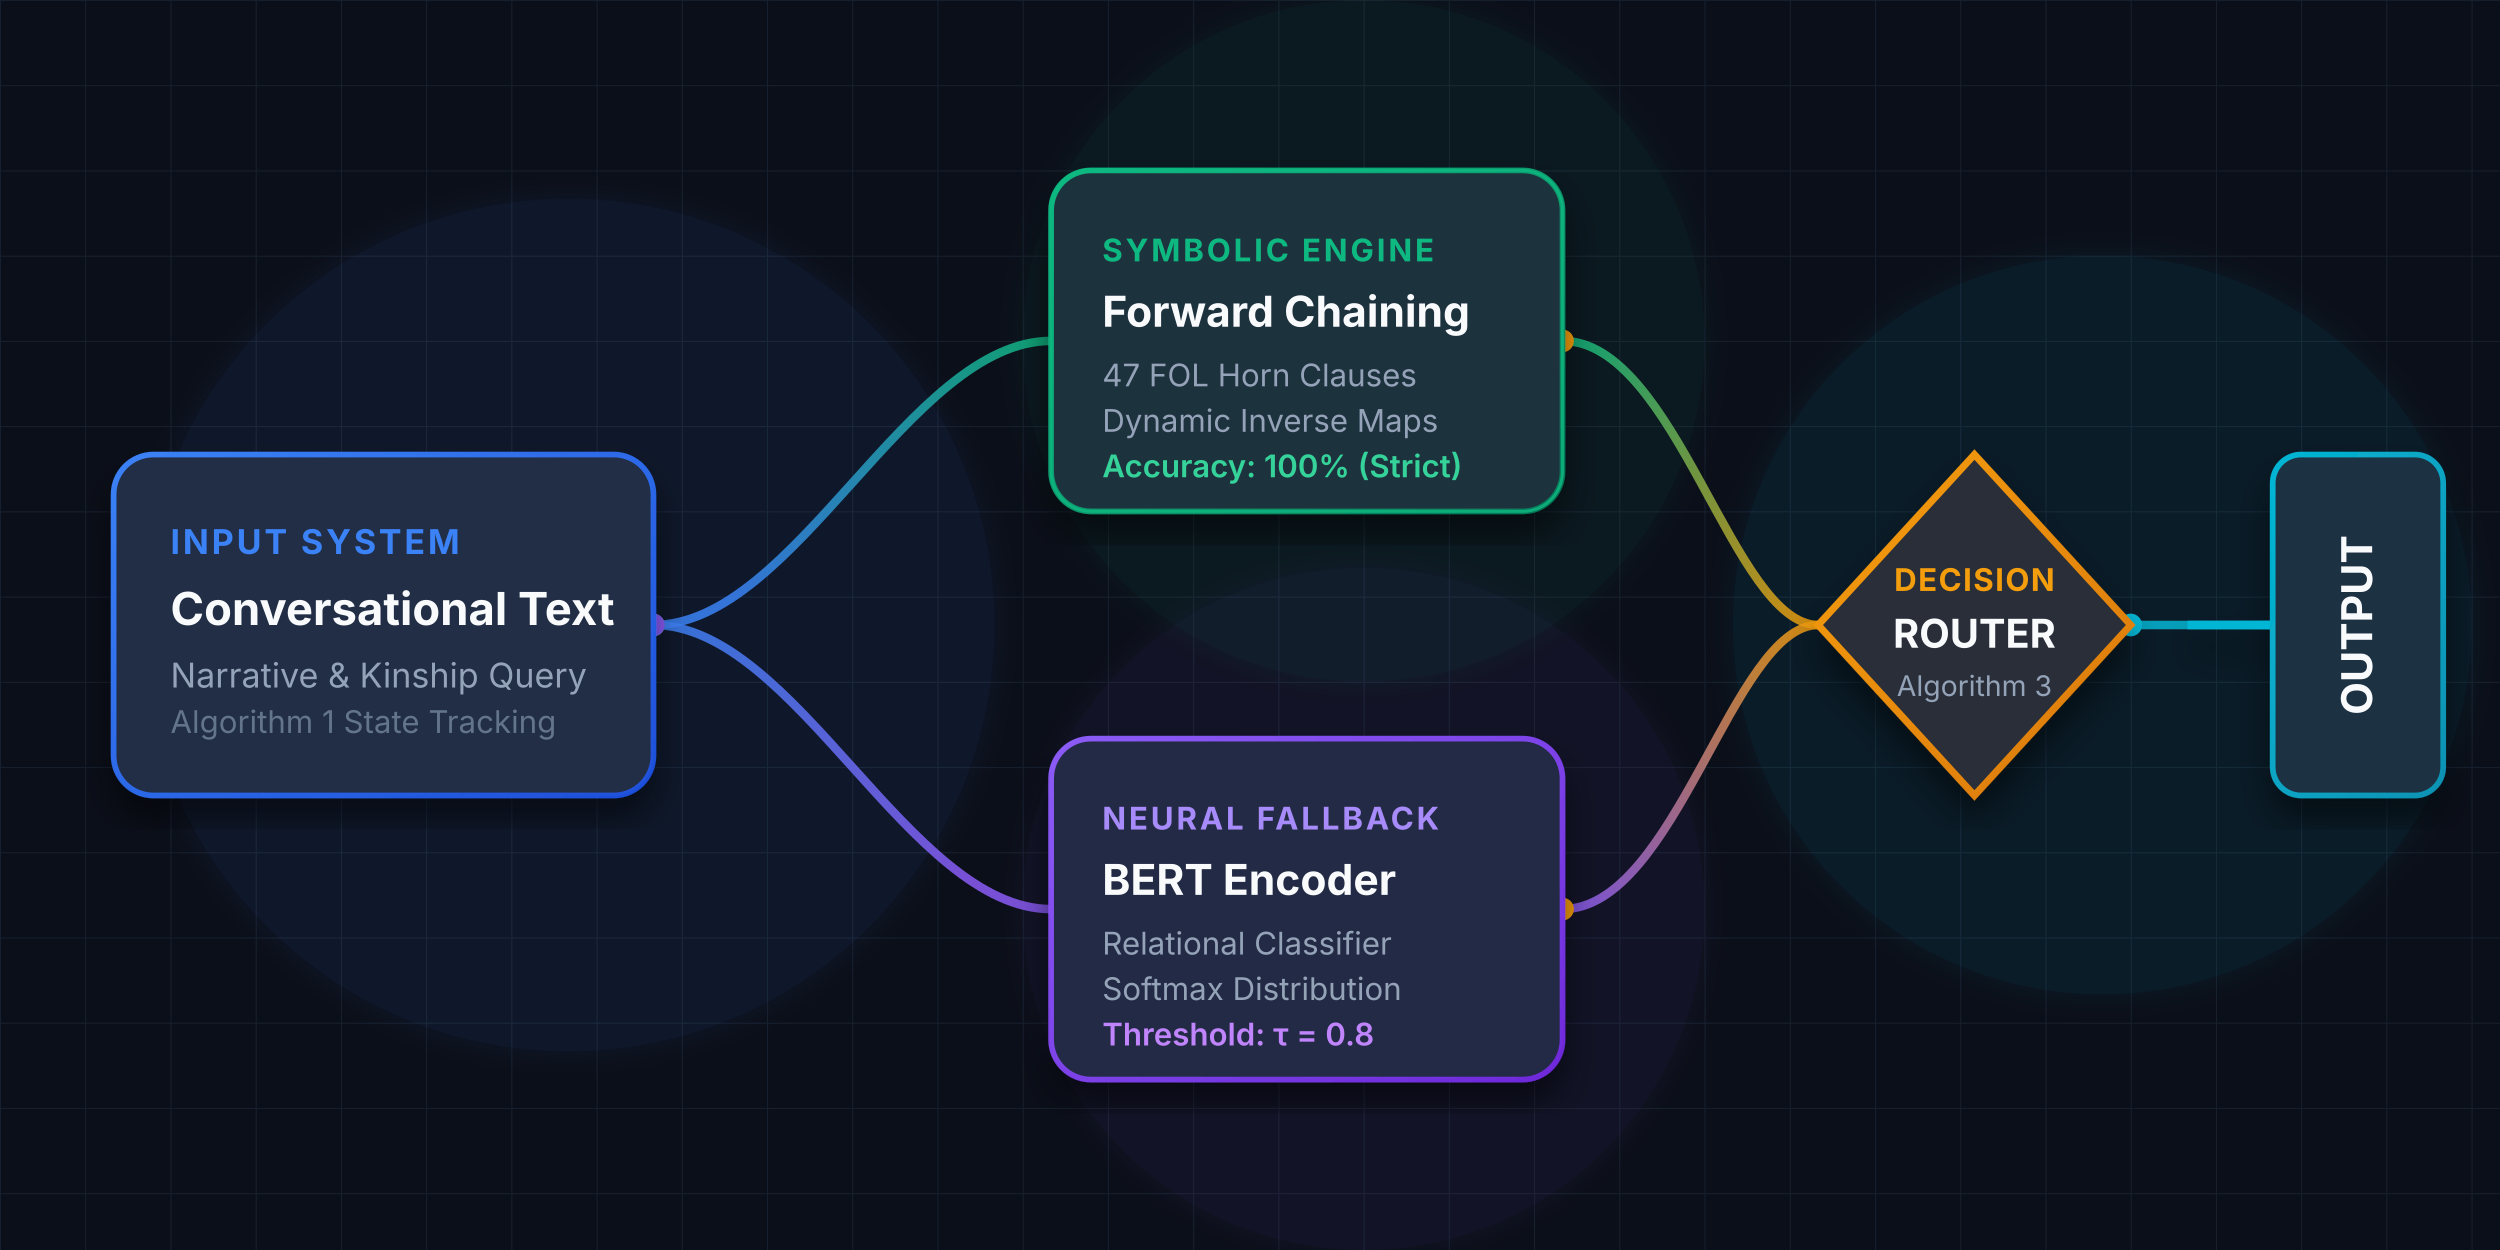
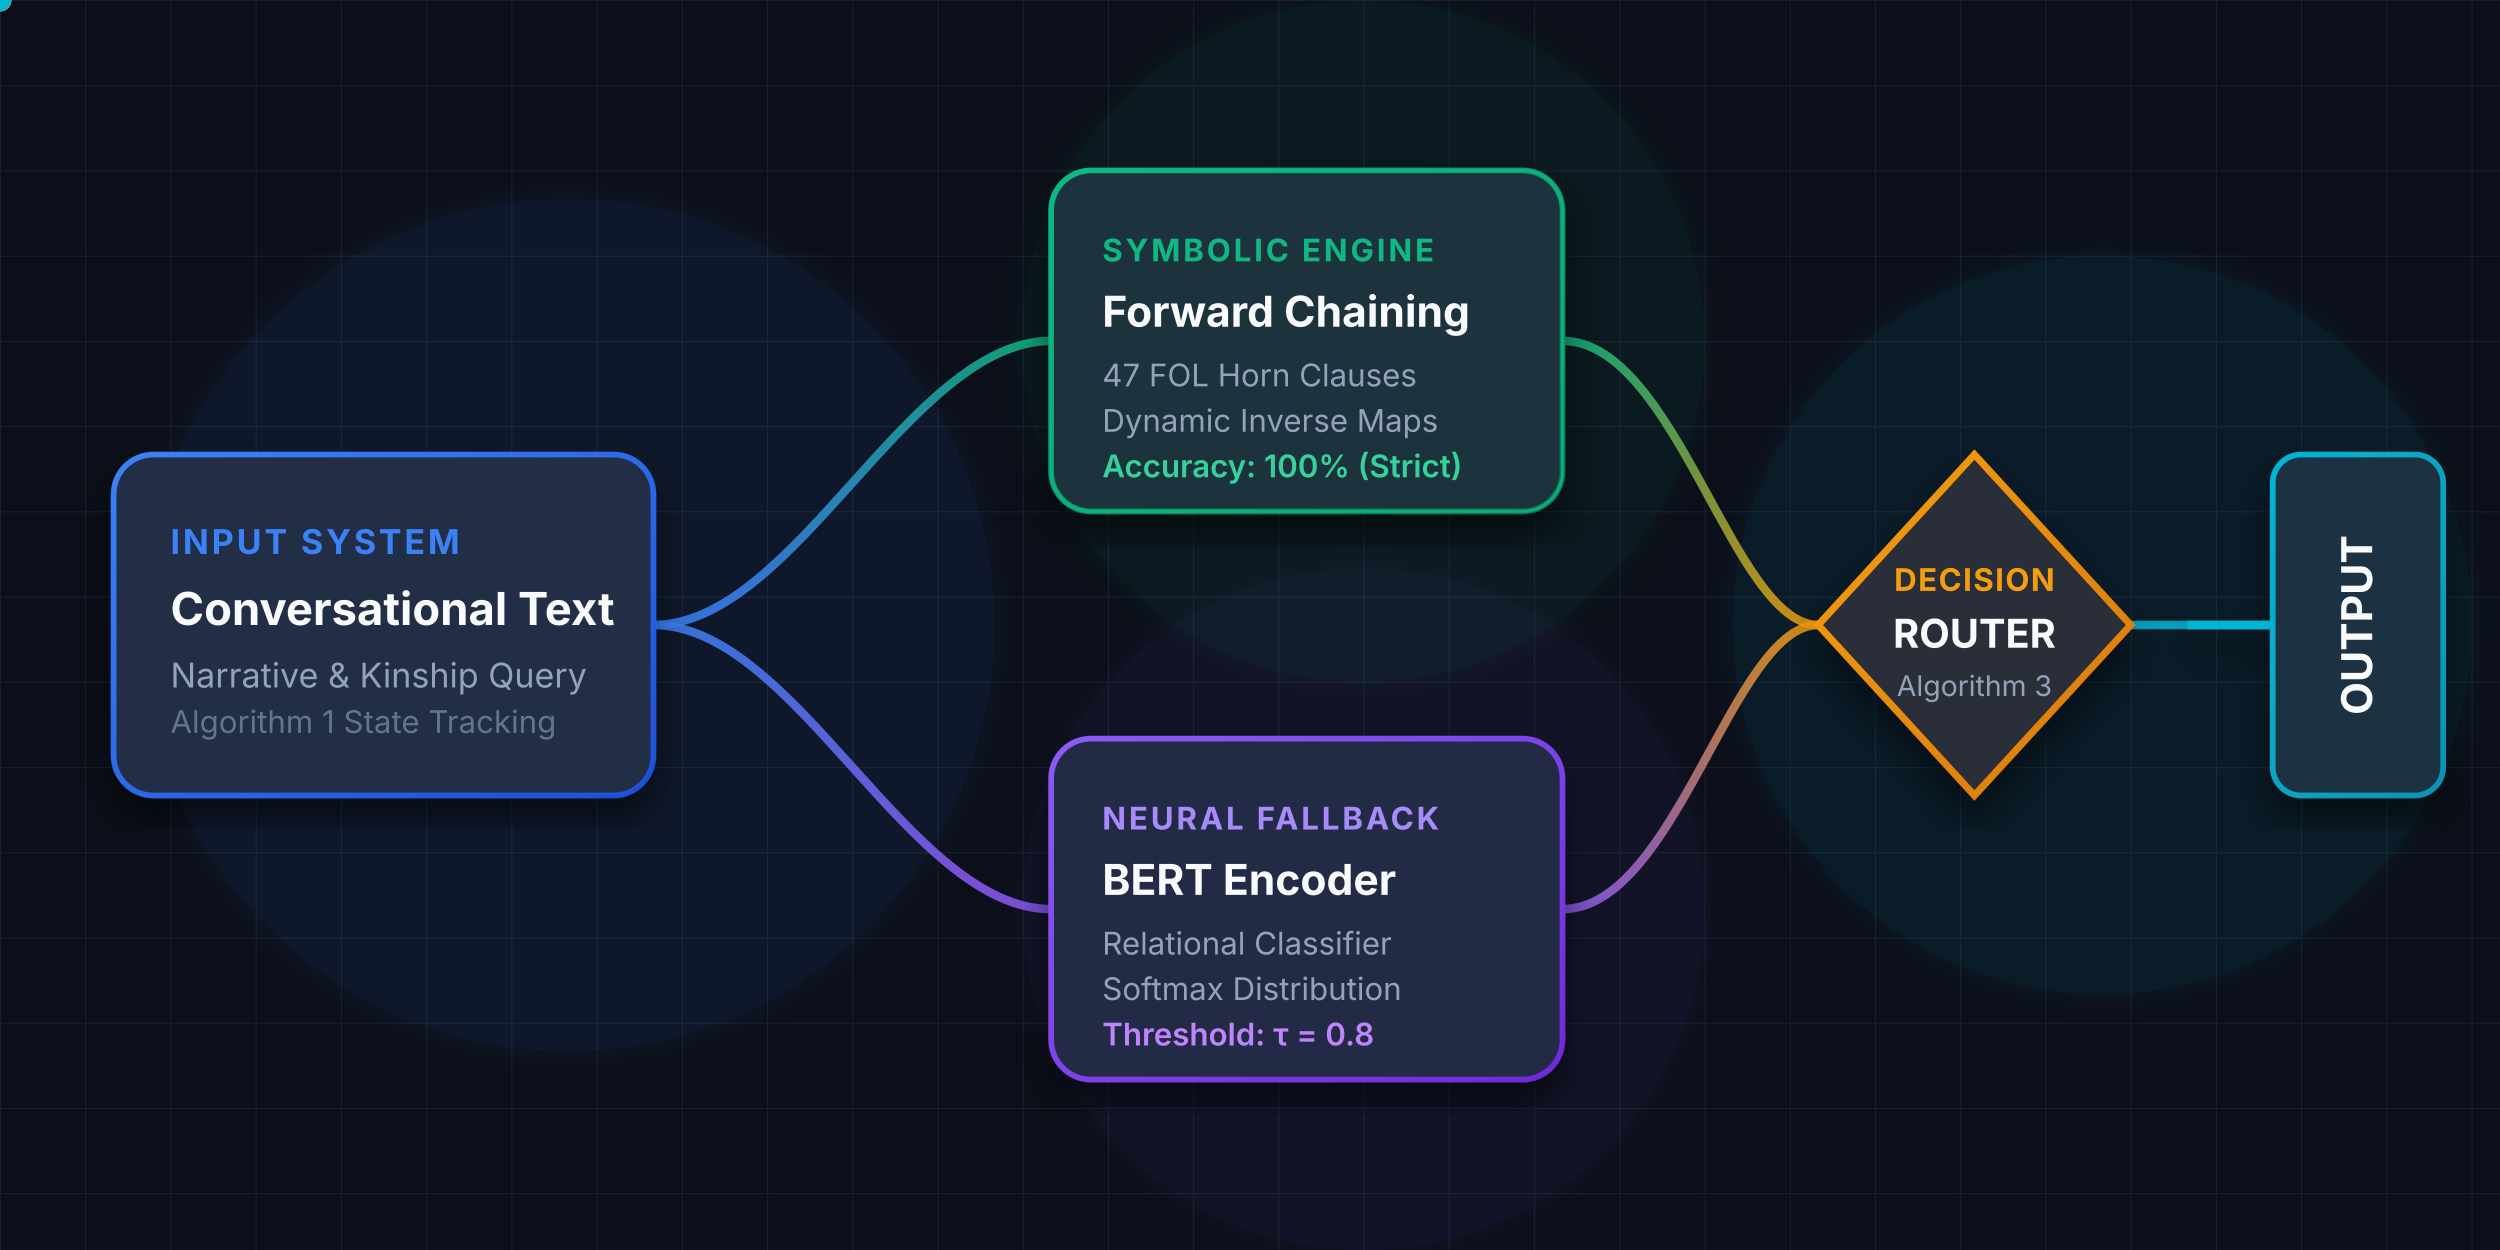
<svg xmlns="http://www.w3.org/2000/svg" viewBox="0 0 880 440" width="100%" height="100%" style="background: #0B0F19; font-family: system-ui, -apple-system, sans-serif;">
  <defs>
    <pattern id="grid" width="30" height="30" patternUnits="userSpaceOnUse">
      <path d="M 30 0 L 0 0 0 30" fill="none" stroke="#1E293B" stroke-width="0.7" opacity="0.6" />
    </pattern>
    <linearGradient id="grad-input" x1="0%" y1="0%" x2="100%" y2="100%">
      <stop offset="0%" stop-color="#3B82F6" />
      <stop offset="100%" stop-color="#1D4ED8" />
    </linearGradient>
    <linearGradient id="grad-symbolic" x1="0%" y1="0%" x2="100%" y2="100%">
      <stop offset="0%" stop-color="#10B981" />
      <stop offset="100%" stop-color="#047857" />
    </linearGradient>
    <linearGradient id="grad-neural" x1="0%" y1="0%" x2="100%" y2="100%">
      <stop offset="0%" stop-color="#8B5CF6" />
      <stop offset="100%" stop-color="#6D28D9" />
    </linearGradient>
    <linearGradient id="grad-orchestrator" x1="0%" y1="0%" x2="100%" y2="100%">
      <stop offset="0%" stop-color="#F59E0B" />
      <stop offset="100%" stop-color="#D97706" />
    </linearGradient>
    <linearGradient id="grad-output" x1="0%" y1="0%" x2="100%" y2="100%">
      <stop offset="0%" stop-color="#06B6D4" />
      <stop offset="100%" stop-color="#0891B2" />
    </linearGradient>
    <linearGradient id="grad-path-sym" x1="0%" y1="50%" x2="100%" y2="0%">
      <stop offset="0%" stop-color="#3B82F6" />
      <stop offset="100%" stop-color="#10B981" />
    </linearGradient>
    <linearGradient id="grad-path-neu" x1="0%" y1="0%" x2="100%" y2="50%">
      <stop offset="0%" stop-color="#3B82F6" />
      <stop offset="100%" stop-color="#8B5CF6" />
    </linearGradient>
    <linearGradient id="grad-path-merge-sym" x1="0%" y1="0%" x2="100%" y2="100%">
      <stop offset="0%" stop-color="#10B981" />
      <stop offset="100%" stop-color="#F59E0B" />
    </linearGradient>
    <linearGradient id="grad-path-merge-neu" x1="0%" y1="100%" x2="100%" y2="0%">
      <stop offset="0%" stop-color="#8B5CF6" />
      <stop offset="100%" stop-color="#F59E0B" />
    </linearGradient>
    <filter id="shadow" x="-10%" y="-10%" width="120%" height="120%">
      <feDropShadow dx="0" dy="8" stdDeviation="6" flood-color="#000000" flood-opacity="0.5" />
    </filter>
    <filter id="glow-sym" x="-20%" y="-20%" width="140%" height="140%">
      <feGaussianBlur stdDeviation="5" result="blur" />
      <feComposite in="SourceGraphic" in2="blur" operator="over" />
    </filter>
  </defs>
  <rect width="100%" height="100%" fill="#0B0F19" />
  <rect width="100%" height="100%" fill="url(#grid)" />
  <circle cx="200" cy="220" r="150" fill="#3B82F6" opacity="0.08" filter="url(#glow-sym)" />
  <circle cx="480" cy="120" r="120" fill="#10B981" opacity="0.06" filter="url(#glow-sym)" />
  <circle cx="480" cy="320" r="120" fill="#8B5CF6" opacity="0.06" filter="url(#glow-sym)" />
  <circle cx="740" cy="220" r="130" fill="#06B6D4" opacity="0.08" filter="url(#glow-sym)" />
  <path d="M 230 220 C 280 220, 320 120, 370 120" fill="none" stroke="url(#grad-path-sym)" stroke-width="3" stroke-linecap="round" opacity="0.85" />
-   <circle cx="230" cy="220" r="4" fill="#10B981">
-     <animate attributeName="cx" values="230;370" dur="4s" repeatCount="indefinite" />
-     <animate attributeName="cy" values="220;120" dur="4s" repeatCount="indefinite" />
+   <circle r="4" fill="#10B981">
+     <animateMotion dur="4s" repeatCount="indefinite" path="M 230 220 C 280 220, 320 120, 370 120" />
  </circle>
  <path d="M 230 220 C 280 220, 320 320, 370 320" fill="none" stroke="url(#grad-path-neu)" stroke-width="3" stroke-linecap="round" opacity="0.85" />
-   <circle cx="230" cy="220" r="4" fill="#8B5CF6">
-     <animate attributeName="cx" values="230;370" dur="4s" repeatCount="indefinite" />
-     <animate attributeName="cy" values="220;320" dur="4s" repeatCount="indefinite" />
+   <circle r="4" fill="#8B5CF6">
+     <animateMotion dur="4s" repeatCount="indefinite" path="M 230 220 C 280 220, 320 320, 370 320" />
  </circle>
  <path d="M 550 120 C 590 120, 610 220, 640 220" fill="none" stroke="url(#grad-path-merge-sym)" stroke-width="3" stroke-linecap="round" opacity="0.85" />
-   <circle cx="550" cy="120" r="4" fill="#F59E0B">
-     <animate attributeName="cx" values="550;640" dur="3s" repeatCount="indefinite" />
-     <animate attributeName="cy" values="120;220" dur="3s" repeatCount="indefinite" />
+   <circle r="4" fill="#F59E0B">
+     <animateMotion dur="3s" repeatCount="indefinite" path="M 550 120 C 590 120, 610 220, 640 220" />
  </circle>
  <path d="M 550 320 C 590 320, 610 220, 640 220" fill="none" stroke="url(#grad-path-merge-neu)" stroke-width="3" stroke-linecap="round" opacity="0.85" />
-   <circle cx="550" cy="320" r="4" fill="#F59E0B">
-     <animate attributeName="cx" values="550;640" dur="3s" repeatCount="indefinite" />
-     <animate attributeName="cy" values="320;220" dur="3s" repeatCount="indefinite" />
+   <circle r="4" fill="#F59E0B">
+     <animateMotion dur="3s" repeatCount="indefinite" path="M 550 320 C 590 320, 610 220, 640 220" />
  </circle>
  <line x1="750" y1="220" x2="800" y2="220" stroke="#06B6D4" stroke-width="3" opacity="0.85" />
-   <circle cx="750" cy="220" r="4" fill="#06B6D4">
-     <animate attributeName="cx" values="750;800" dur="2s" repeatCount="indefinite" />
+   <circle r="4" fill="#06B6D4">
+     <animateMotion dur="2s" repeatCount="indefinite" path="M 750 220 L 800 220" />
  </circle>
  <g transform="translate(40, 160)" filter="url(#shadow)">
    <rect width="190" height="120" rx="14" fill="#1E293B" stroke="url(#grad-input)" stroke-width="2" />
    <rect width="190" height="120" rx="14" fill="#3B82F6" opacity="0.05" />
    <text x="20" y="35" fill="#3B82F6" font-size="12" font-weight="bold" letter-spacing="1">INPUT SYSTEM</text>
    <text x="20" y="60" fill="#F8FAFC" font-size="16" font-weight="bold">Conversational Text</text>
    <text x="20" y="82" fill="#94A3B8" font-size="12">Narrative &amp; Kinship Query</text>
    <text x="20" y="98" fill="#64748B" font-size="11">Algorithm 1 State Tracking</text>
  </g>
  <g transform="translate(370, 60)" filter="url(#shadow)">
    <rect width="180" height="120" rx="14" fill="#1E293B" stroke="url(#grad-symbolic)" stroke-width="2" />
    <rect width="180" height="120" rx="14" fill="#10B981" opacity="0.05" />
    <rect width="180" height="120" rx="14" fill="none" stroke="#10B981" stroke-width="1" opacity="0.8">
      <animate attributeName="opacity" values="0.8;0;0.8" dur="3s" repeatCount="indefinite" />
      <animate attributeName="stroke-width" values="1;3;1" dur="3s" repeatCount="indefinite" />
    </rect>
    <text x="18" y="32" fill="#10B981" font-size="11" font-weight="bold" letter-spacing="1">SYMBOLIC ENGINE</text>
    <text x="18" y="55" fill="#F8FAFC" font-size="15" font-weight="bold">Forward Chaining</text>
    <text x="18" y="76" fill="#94A3B8" font-size="11">47 FOL Horn Clauses</text>
    <text x="18" y="92" fill="#94A3B8" font-size="11">Dynamic Inverse Maps</text>
    <text x="18" y="108" fill="#34D399" font-size="11" font-weight="600">Accuracy: 100% (Strict)</text>
  </g>
  <g transform="translate(370, 260)" filter="url(#shadow)">
    <rect width="180" height="120" rx="14" fill="#1E293B" stroke="url(#grad-neural)" stroke-width="2" />
    <rect width="180" height="120" rx="14" fill="#8B5CF6" opacity="0.05" />
    <text x="18" y="32" fill="#A78BFA" font-size="11" font-weight="bold" letter-spacing="1">NEURAL FALLBACK</text>
    <text x="18" y="55" fill="#F8FAFC" font-size="15" font-weight="bold">BERT Encoder</text>
    <text x="18" y="76" fill="#94A3B8" font-size="11">Relational Classifier</text>
    <text x="18" y="92" fill="#94A3B8" font-size="11">Softmax Distribution</text>
    <text x="18" y="108" fill="#C084FC" font-size="11" font-weight="600">Threshold: τ = 0.8</text>
  </g>
  <g transform="translate(640, 160)" filter="url(#shadow)">
    <polygon points="0,60 55,0 110,60 55,120" fill="#1E293B" stroke="url(#grad-orchestrator)" stroke-width="2.5" />
    <polygon points="0,60 55,0 110,60 55,120" fill="#F59E0B" opacity="0.05" />
    <text x="55" y="48" fill="#F59E0B" font-size="11" font-weight="bold" letter-spacing="0.5" text-anchor="middle">DECISION</text>
    <text x="55" y="68" fill="#F8FAFC" font-size="14" font-weight="bold" text-anchor="middle">ROUTER</text>
    <text x="55" y="85" fill="#94A3B8" font-size="10" text-anchor="middle">Algorithm 3</text>
  </g>
  <g transform="translate(800, 160)" filter="url(#shadow)">
    <path d="M -30 60 L 0 60" stroke="#06B6D4" stroke-width="3" />
    <rect width="60" height="120" rx="10" fill="#1E293B" stroke="url(#grad-output)" stroke-width="2" />
    <rect width="60" height="120" rx="10" fill="#06B6D4" opacity="0.05" />
    <text x="-60" y="35" transform="rotate(-90)" fill="#F8FAFC" font-size="15" font-weight="bold" text-anchor="middle">OUTPUT</text>
  </g>
</svg>
